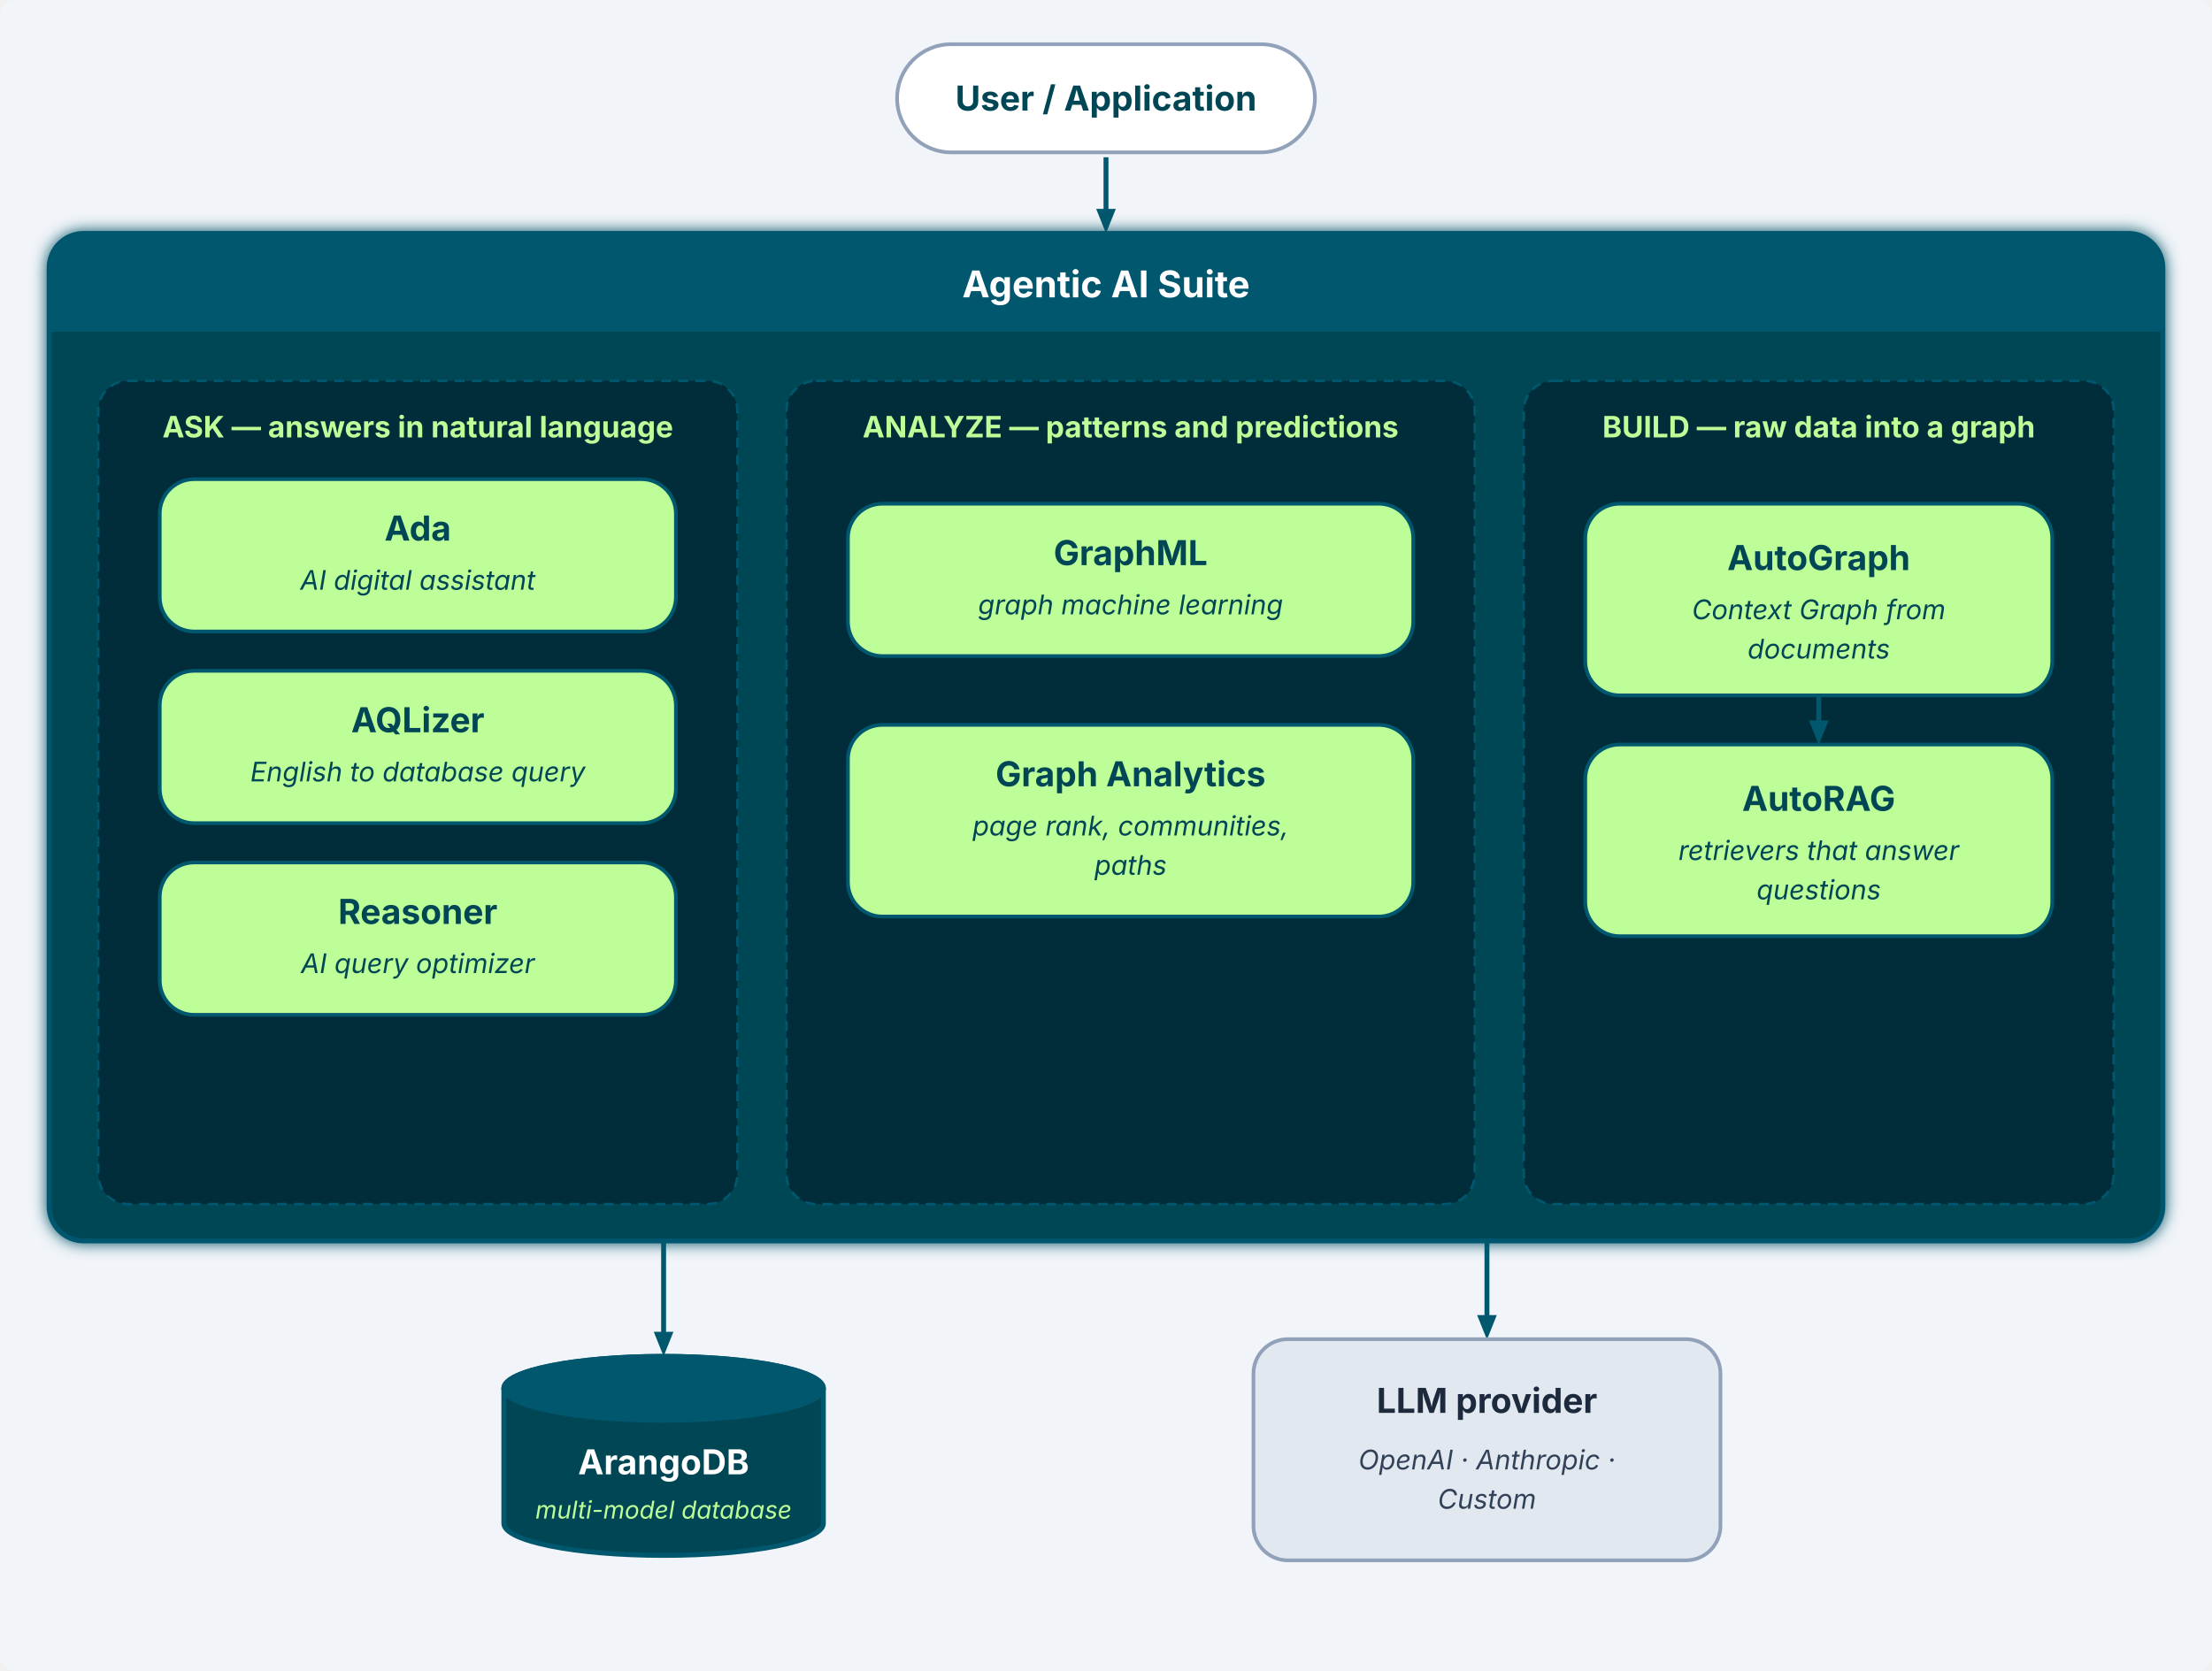
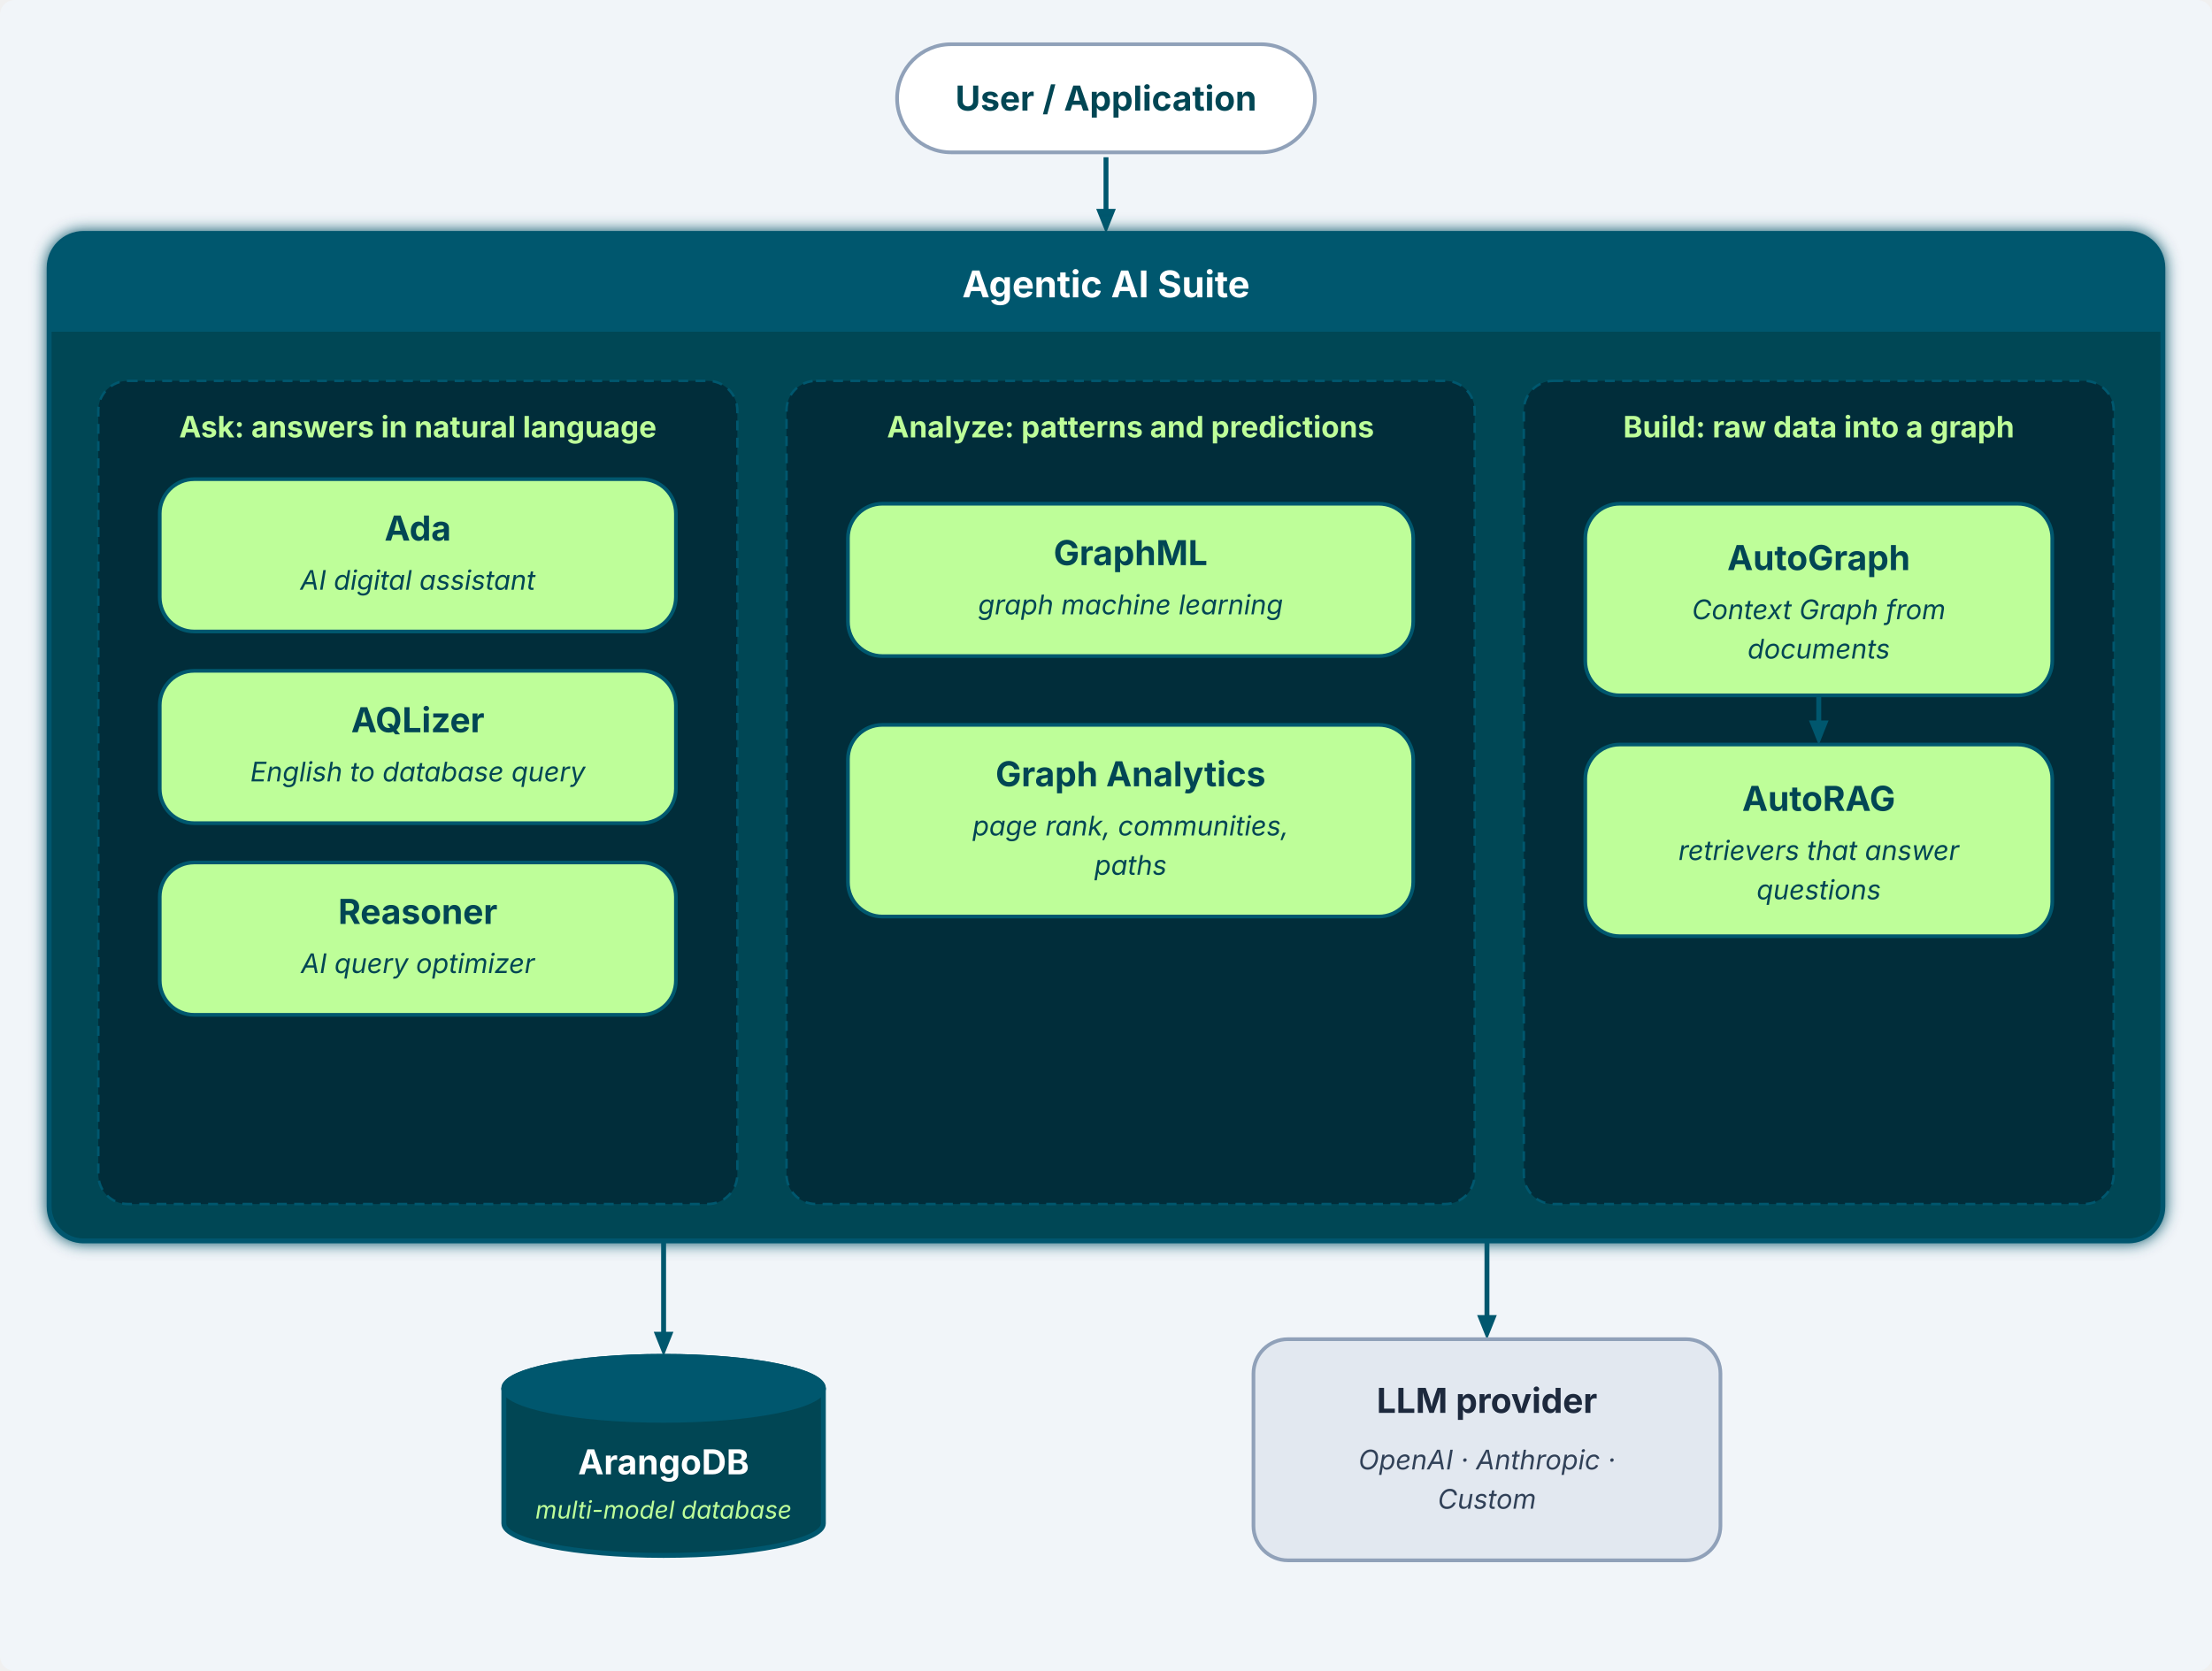
<svg xmlns="http://www.w3.org/2000/svg" viewBox="0 0 900 680" width="900" height="680">
  <style>
    .aai .pill-aai { fill: #befe99; stroke: #00576e; stroke-width: 1.5; }
    .aai .pill-ps  { fill: #ffffff; stroke: #90a1b9; stroke-width: 1.5; }
    .aai .pill-db  { fill: #e2e8f0; stroke: #90a1b9; stroke-width: 1.5; }
    .aai .cyl-db   { fill: #014654; stroke: #00576e; stroke-width: 2; }
    .aai .cyl-db-top { fill: #00576e; stroke: #00576e; stroke-width: 2; }
    .aai .card:hover .pill-aai { fill: #ffffff; stroke: #00576e; }
    .aai .card:hover .pill-ps  { fill: #eefbd5; stroke: #00576e; }
    .aai .card:hover .pill-db  { fill: #befe99; stroke: #00576e; }
    .aai .card:hover .cyl-db       { fill: #00576e; stroke: #befe99; }
    .aai .card:hover .cyl-db-top   { fill: #06838a; stroke: #befe99; }
  </style>
  <defs>
    <filter id="aai-glow" x="-20%" y="-20%" width="140%" height="140%">
      <feGaussianBlur stdDeviation="3" result="blur" />
      <feMerge>
        <feMergeNode in="blur" />
        <feMergeNode in="SourceGraphic" />
      </feMerge>
    </filter>
    <marker id="aai-arrow" markerWidth="10" markerHeight="8" refX="2" refY="4" orient="auto" markerUnits="userSpaceOnUse">
      <polygon points="0 0,10 4,0 8" fill="#00576e" />
    </marker>
  </defs>
  <g class="aai">
    <rect width="900" height="680" fill="#f1f5f9" rx="6" />
    <g class="card">
      <rect x="365" y="18" width="170" height="44" rx="22" class="pill-ps" />
      <text x="450" y="45" text-anchor="middle" font-family="Inter, -apple-system, BlinkMacSystemFont, 'Segoe UI', Helvetica, Arial, sans-serif" font-size="14" font-weight="bold" fill="#014654">User / Application</text>
    </g>
    <path d="M 450 64 L 450 87" stroke="#00576e" stroke-width="2" fill="none" marker-end="url(#aai-arrow)" />
    <rect x="20" y="95" width="860" height="410" rx="14" fill="#014654" stroke="#00576e" stroke-width="2" filter="url(#aai-glow)" />
    <rect x="20" y="95" width="860" height="40" rx="14" fill="#00576e" />
    <rect x="20" y="115" width="860" height="20" fill="#00576e" />
    <text x="450" y="121" text-anchor="middle" font-family="Inter, -apple-system, BlinkMacSystemFont, 'Segoe UI', Helvetica, Arial, sans-serif" font-size="15" font-weight="bold" fill="#ffffff">Agentic AI Suite</text>
    <rect x="40" y="155" width="260" height="335" rx="12" fill="#012d3a" stroke="#00576e" stroke-width="1" stroke-dasharray="4 3" />
-     <text x="170" y="178" text-anchor="middle" font-family="Inter, -apple-system, BlinkMacSystemFont, 'Segoe UI', Helvetica, Arial, sans-serif" font-size="12" font-weight="bold" fill="#befe99">ASK — answers in natural language</text>
+     <text x="170" y="178" text-anchor="middle" font-family="Inter, -apple-system, BlinkMacSystemFont, 'Segoe UI', Helvetica, Arial, sans-serif" font-size="12" font-weight="bold" fill="#befe99">Ask: answers in natural language</text>
    <g class="card">
      <rect x="65" y="195" width="210" height="62" rx="14" class="pill-aai" />
      <text x="170" y="220" text-anchor="middle" font-family="Inter, -apple-system, BlinkMacSystemFont, 'Segoe UI', Helvetica, Arial, sans-serif" font-size="14" font-weight="bold" fill="#014654">Ada</text>
      <text x="170" y="240" text-anchor="middle" font-family="Inter, -apple-system, BlinkMacSystemFont, 'Segoe UI', Helvetica, Arial, sans-serif" font-size="11" font-style="italic" fill="#014654">AI digital assistant</text>
    </g>
    <g class="card">
      <rect x="65" y="273" width="210" height="62" rx="14" class="pill-aai" />
      <text x="170" y="298" text-anchor="middle" font-family="Inter, -apple-system, BlinkMacSystemFont, 'Segoe UI', Helvetica, Arial, sans-serif" font-size="14" font-weight="bold" fill="#014654">AQLizer</text>
      <text x="170" y="318" text-anchor="middle" font-family="Inter, -apple-system, BlinkMacSystemFont, 'Segoe UI', Helvetica, Arial, sans-serif" font-size="11" font-style="italic" fill="#014654">English to database query</text>
    </g>
    <g class="card">
      <rect x="65" y="351" width="210" height="62" rx="14" class="pill-aai" />
      <text x="170" y="376" text-anchor="middle" font-family="Inter, -apple-system, BlinkMacSystemFont, 'Segoe UI', Helvetica, Arial, sans-serif" font-size="14" font-weight="bold" fill="#014654">Reasoner</text>
      <text x="170" y="396" text-anchor="middle" font-family="Inter, -apple-system, BlinkMacSystemFont, 'Segoe UI', Helvetica, Arial, sans-serif" font-size="11" font-style="italic" fill="#014654">AI query optimizer</text>
    </g>
    <rect x="320" y="155" width="280" height="335" rx="12" fill="#012d3a" stroke="#00576e" stroke-width="1" stroke-dasharray="4 3" />
-     <text x="460" y="178" text-anchor="middle" font-family="Inter, -apple-system, BlinkMacSystemFont, 'Segoe UI', Helvetica, Arial, sans-serif" font-size="12" font-weight="bold" fill="#befe99">ANALYZE — patterns and predictions</text>
+     <text x="460" y="178" text-anchor="middle" font-family="Inter, -apple-system, BlinkMacSystemFont, 'Segoe UI', Helvetica, Arial, sans-serif" font-size="12" font-weight="bold" fill="#befe99">Analyze: patterns and predictions</text>
    <g class="card">
      <rect x="345" y="205" width="230" height="62" rx="14" class="pill-aai" />
      <text x="460" y="230" text-anchor="middle" font-family="Inter, -apple-system, BlinkMacSystemFont, 'Segoe UI', Helvetica, Arial, sans-serif" font-size="14" font-weight="bold" fill="#014654">GraphML</text>
      <text x="460" y="250" text-anchor="middle" font-family="Inter, -apple-system, BlinkMacSystemFont, 'Segoe UI', Helvetica, Arial, sans-serif" font-size="11" font-style="italic" fill="#014654">graph machine learning</text>
    </g>
    <g class="card">
      <rect x="345" y="295" width="230" height="78" rx="14" class="pill-aai" />
      <text x="460" y="320" text-anchor="middle" font-family="Inter, -apple-system, BlinkMacSystemFont, 'Segoe UI', Helvetica, Arial, sans-serif" font-size="14" font-weight="bold" fill="#014654">Graph Analytics</text>
      <text x="460" y="340" text-anchor="middle" font-family="Inter, -apple-system, BlinkMacSystemFont, 'Segoe UI', Helvetica, Arial, sans-serif" font-size="11" font-style="italic" fill="#014654">page rank, communities,</text>
      <text x="460" y="356" text-anchor="middle" font-family="Inter, -apple-system, BlinkMacSystemFont, 'Segoe UI', Helvetica, Arial, sans-serif" font-size="11" font-style="italic" fill="#014654">paths</text>
    </g>
    <rect x="620" y="155" width="240" height="335" rx="12" fill="#012d3a" stroke="#00576e" stroke-width="1" stroke-dasharray="4 3" />
-     <text x="740" y="178" text-anchor="middle" font-family="Inter, -apple-system, BlinkMacSystemFont, 'Segoe UI', Helvetica, Arial, sans-serif" font-size="12" font-weight="bold" fill="#befe99">BUILD — raw data into a graph</text>
+     <text x="740" y="178" text-anchor="middle" font-family="Inter, -apple-system, BlinkMacSystemFont, 'Segoe UI', Helvetica, Arial, sans-serif" font-size="12" font-weight="bold" fill="#befe99">Build: raw data into a graph</text>
    <g class="card">
      <rect x="645" y="205" width="190" height="78" rx="14" class="pill-aai" />
      <text x="740" y="232" text-anchor="middle" font-family="Inter, -apple-system, BlinkMacSystemFont, 'Segoe UI', Helvetica, Arial, sans-serif" font-size="14" font-weight="bold" fill="#014654">AutoGraph</text>
      <text x="740" y="252" text-anchor="middle" font-family="Inter, -apple-system, BlinkMacSystemFont, 'Segoe UI', Helvetica, Arial, sans-serif" font-size="11" font-style="italic" fill="#014654">Context Graph from</text>
      <text x="740" y="268" text-anchor="middle" font-family="Inter, -apple-system, BlinkMacSystemFont, 'Segoe UI', Helvetica, Arial, sans-serif" font-size="11" font-style="italic" fill="#014654">documents</text>
    </g>
    <path d="M 740 283 L 740 295.2" stroke="#00576e" stroke-width="2" fill="none" marker-end="url(#aai-arrow)" />
    <g class="card">
      <rect x="645" y="303" width="190" height="78" rx="14" class="pill-aai" />
      <text x="740" y="330" text-anchor="middle" font-family="Inter, -apple-system, BlinkMacSystemFont, 'Segoe UI', Helvetica, Arial, sans-serif" font-size="14" font-weight="bold" fill="#014654">AutoRAG</text>
      <text x="740" y="350" text-anchor="middle" font-family="Inter, -apple-system, BlinkMacSystemFont, 'Segoe UI', Helvetica, Arial, sans-serif" font-size="11" font-style="italic" fill="#014654">retrievers that answer</text>
      <text x="740" y="366" text-anchor="middle" font-family="Inter, -apple-system, BlinkMacSystemFont, 'Segoe UI', Helvetica, Arial, sans-serif" font-size="11" font-style="italic" fill="#014654">questions</text>
    </g>
    <path d="M 270 505 L 270 544" stroke="#00576e" stroke-width="2" fill="none" marker-end="url(#aai-arrow)" />
    <path d="M 605 505 L 605 537.2" stroke="#00576e" stroke-width="2" fill="none" marker-end="url(#aai-arrow)" />
    <g class="card">
      <ellipse cx="270" cy="565" rx="65" ry="13" class="cyl-db" />
      <path d="M 205 565 L 205 620 A 65 13 0 0 0 335 620 L 335 565" class="cyl-db" />
      <ellipse cx="270" cy="565" rx="65" ry="13" class="cyl-db-top" />
      <text x="270" y="600" text-anchor="middle" font-family="Inter, -apple-system, BlinkMacSystemFont, 'Segoe UI', Helvetica, Arial, sans-serif" font-size="14" font-weight="bold" fill="#ffffff">ArangoDB</text>
      <text x="270" y="618" text-anchor="middle" font-family="Inter, -apple-system, BlinkMacSystemFont, 'Segoe UI', Helvetica, Arial, sans-serif" font-size="10" font-style="italic" fill="#befe99">multi-model database</text>
    </g>
    <g class="card">
      <rect x="510" y="545" width="190" height="90" rx="14" class="pill-db" />
      <text x="605" y="575" text-anchor="middle" font-family="Inter, -apple-system, BlinkMacSystemFont, 'Segoe UI', Helvetica, Arial, sans-serif" font-size="14" font-weight="bold" fill="#1d293d">LLM provider</text>
      <text x="605" y="598" text-anchor="middle" font-family="Inter, -apple-system, BlinkMacSystemFont, 'Segoe UI', Helvetica, Arial, sans-serif" font-size="11" font-style="italic" fill="#314158">OpenAI · Anthropic ·</text>
      <text x="605" y="614" text-anchor="middle" font-family="Inter, -apple-system, BlinkMacSystemFont, 'Segoe UI', Helvetica, Arial, sans-serif" font-size="11" font-style="italic" fill="#314158">Custom</text>
    </g>
  </g>
</svg>
